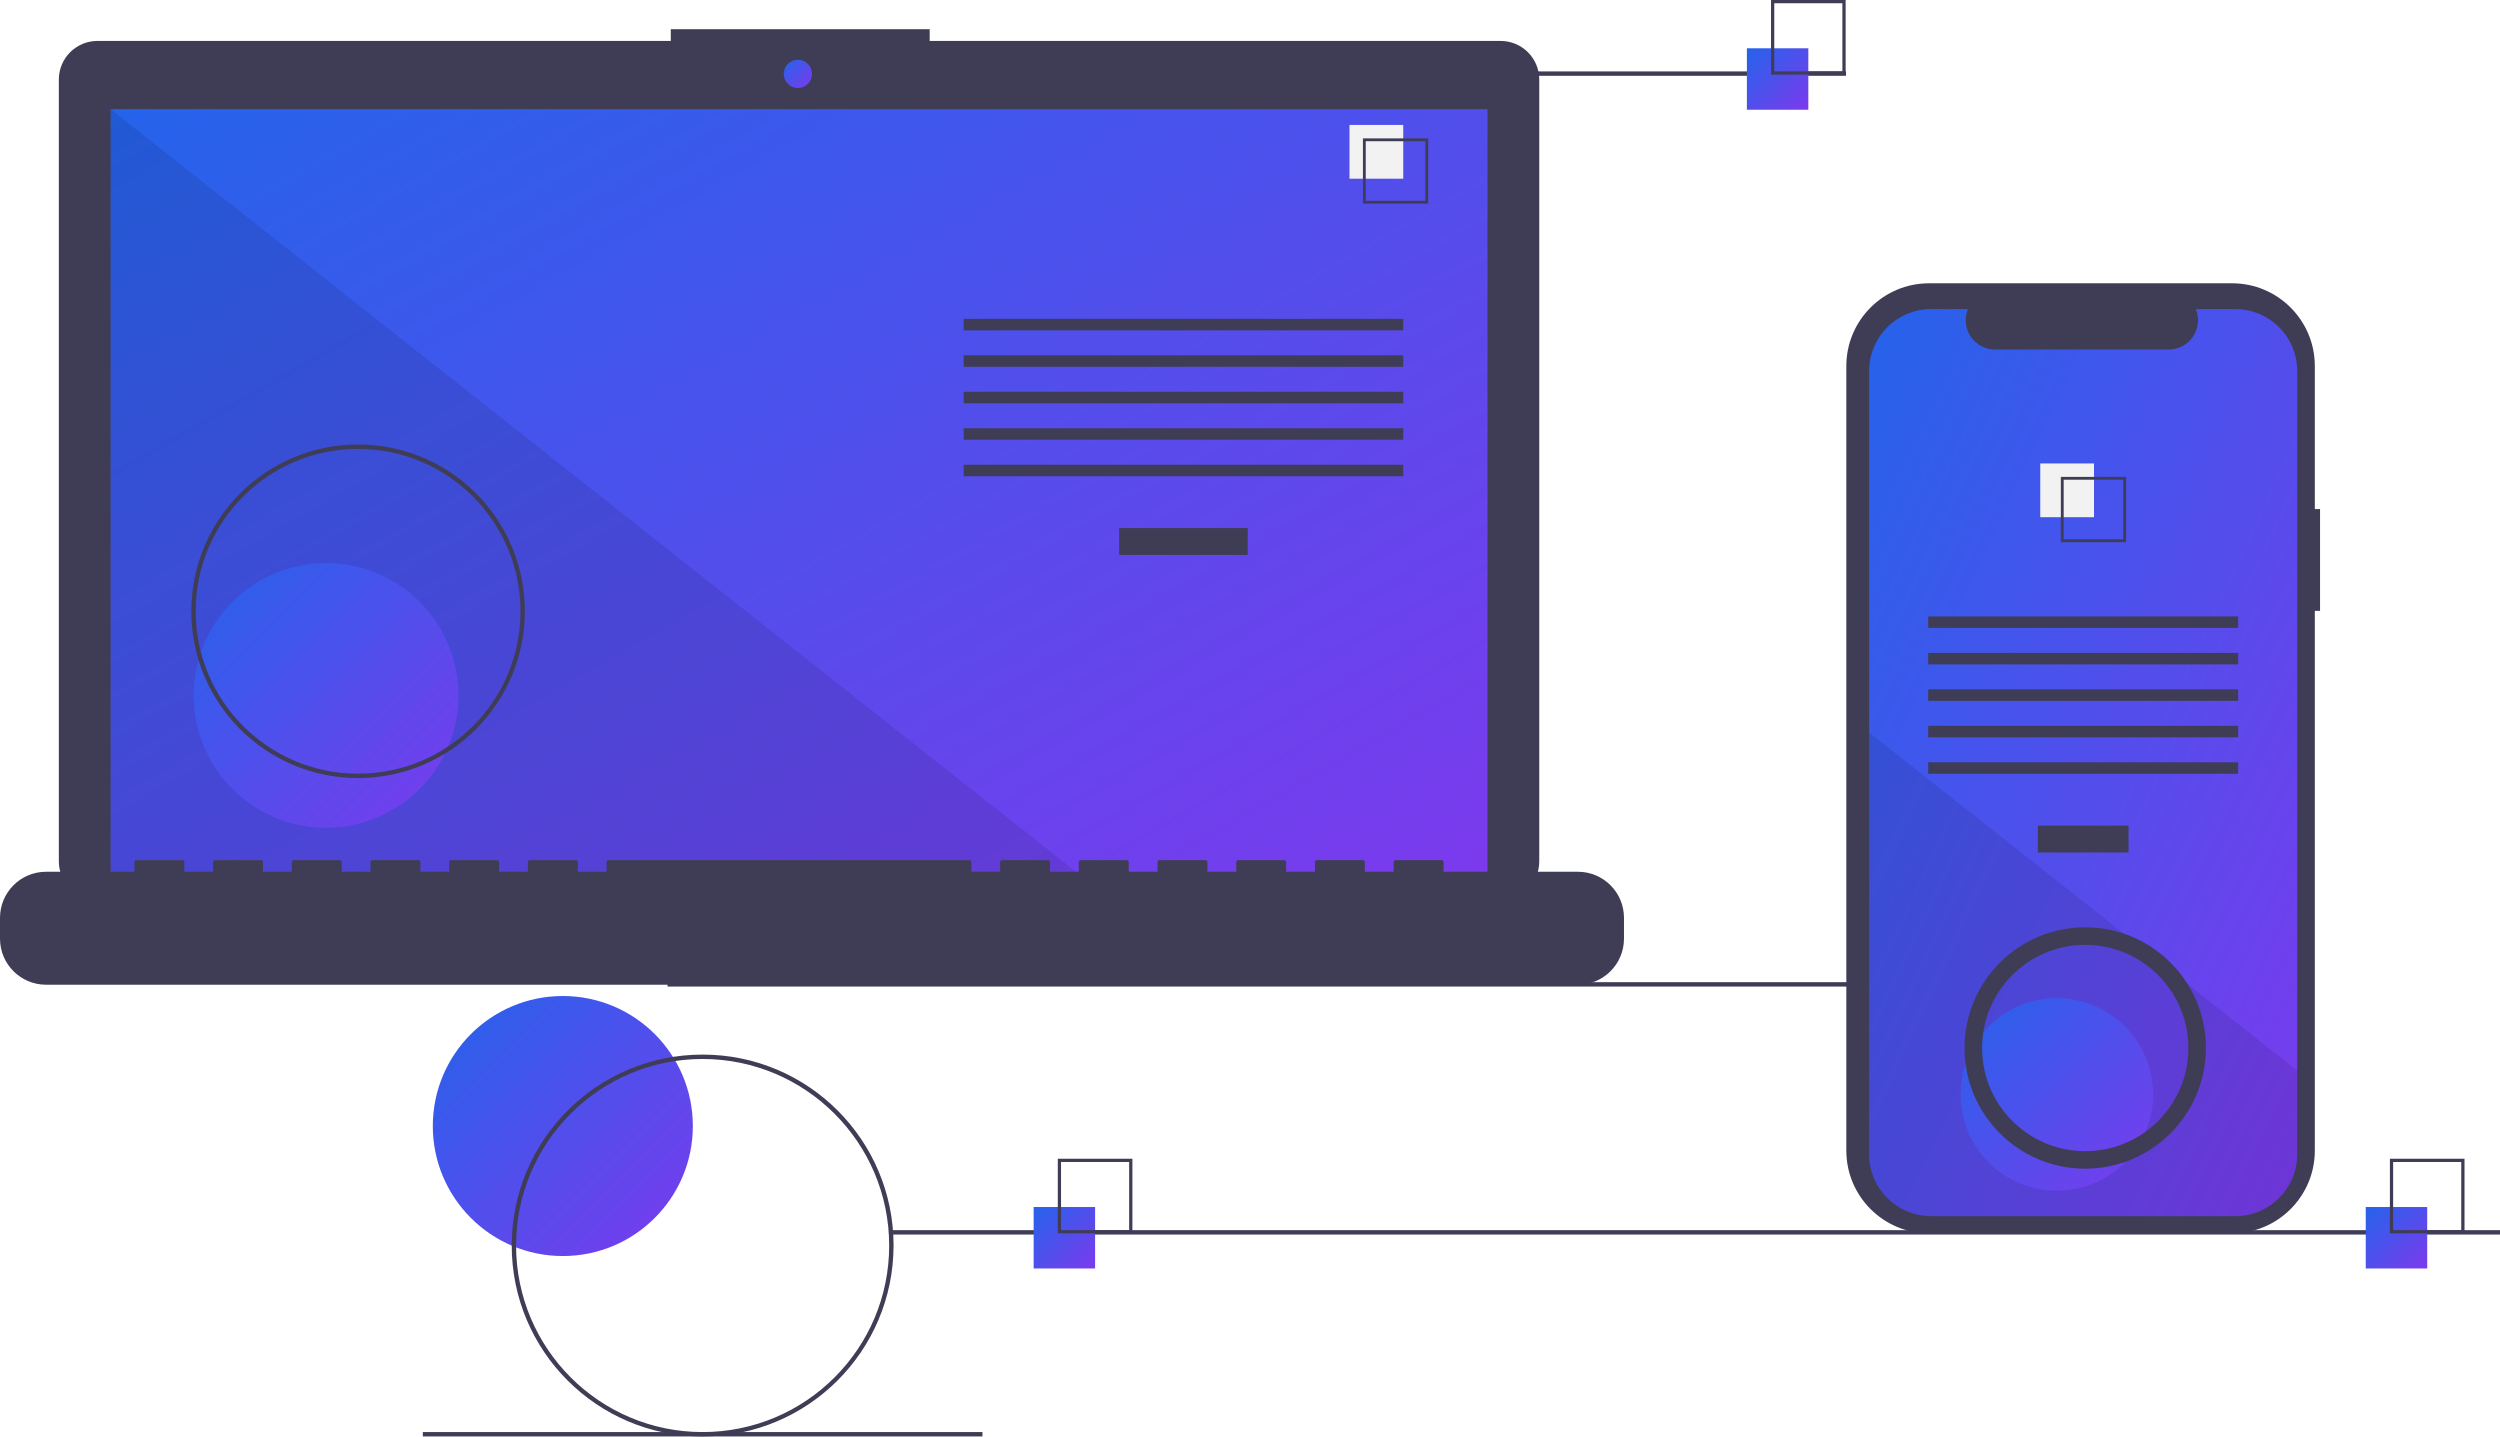
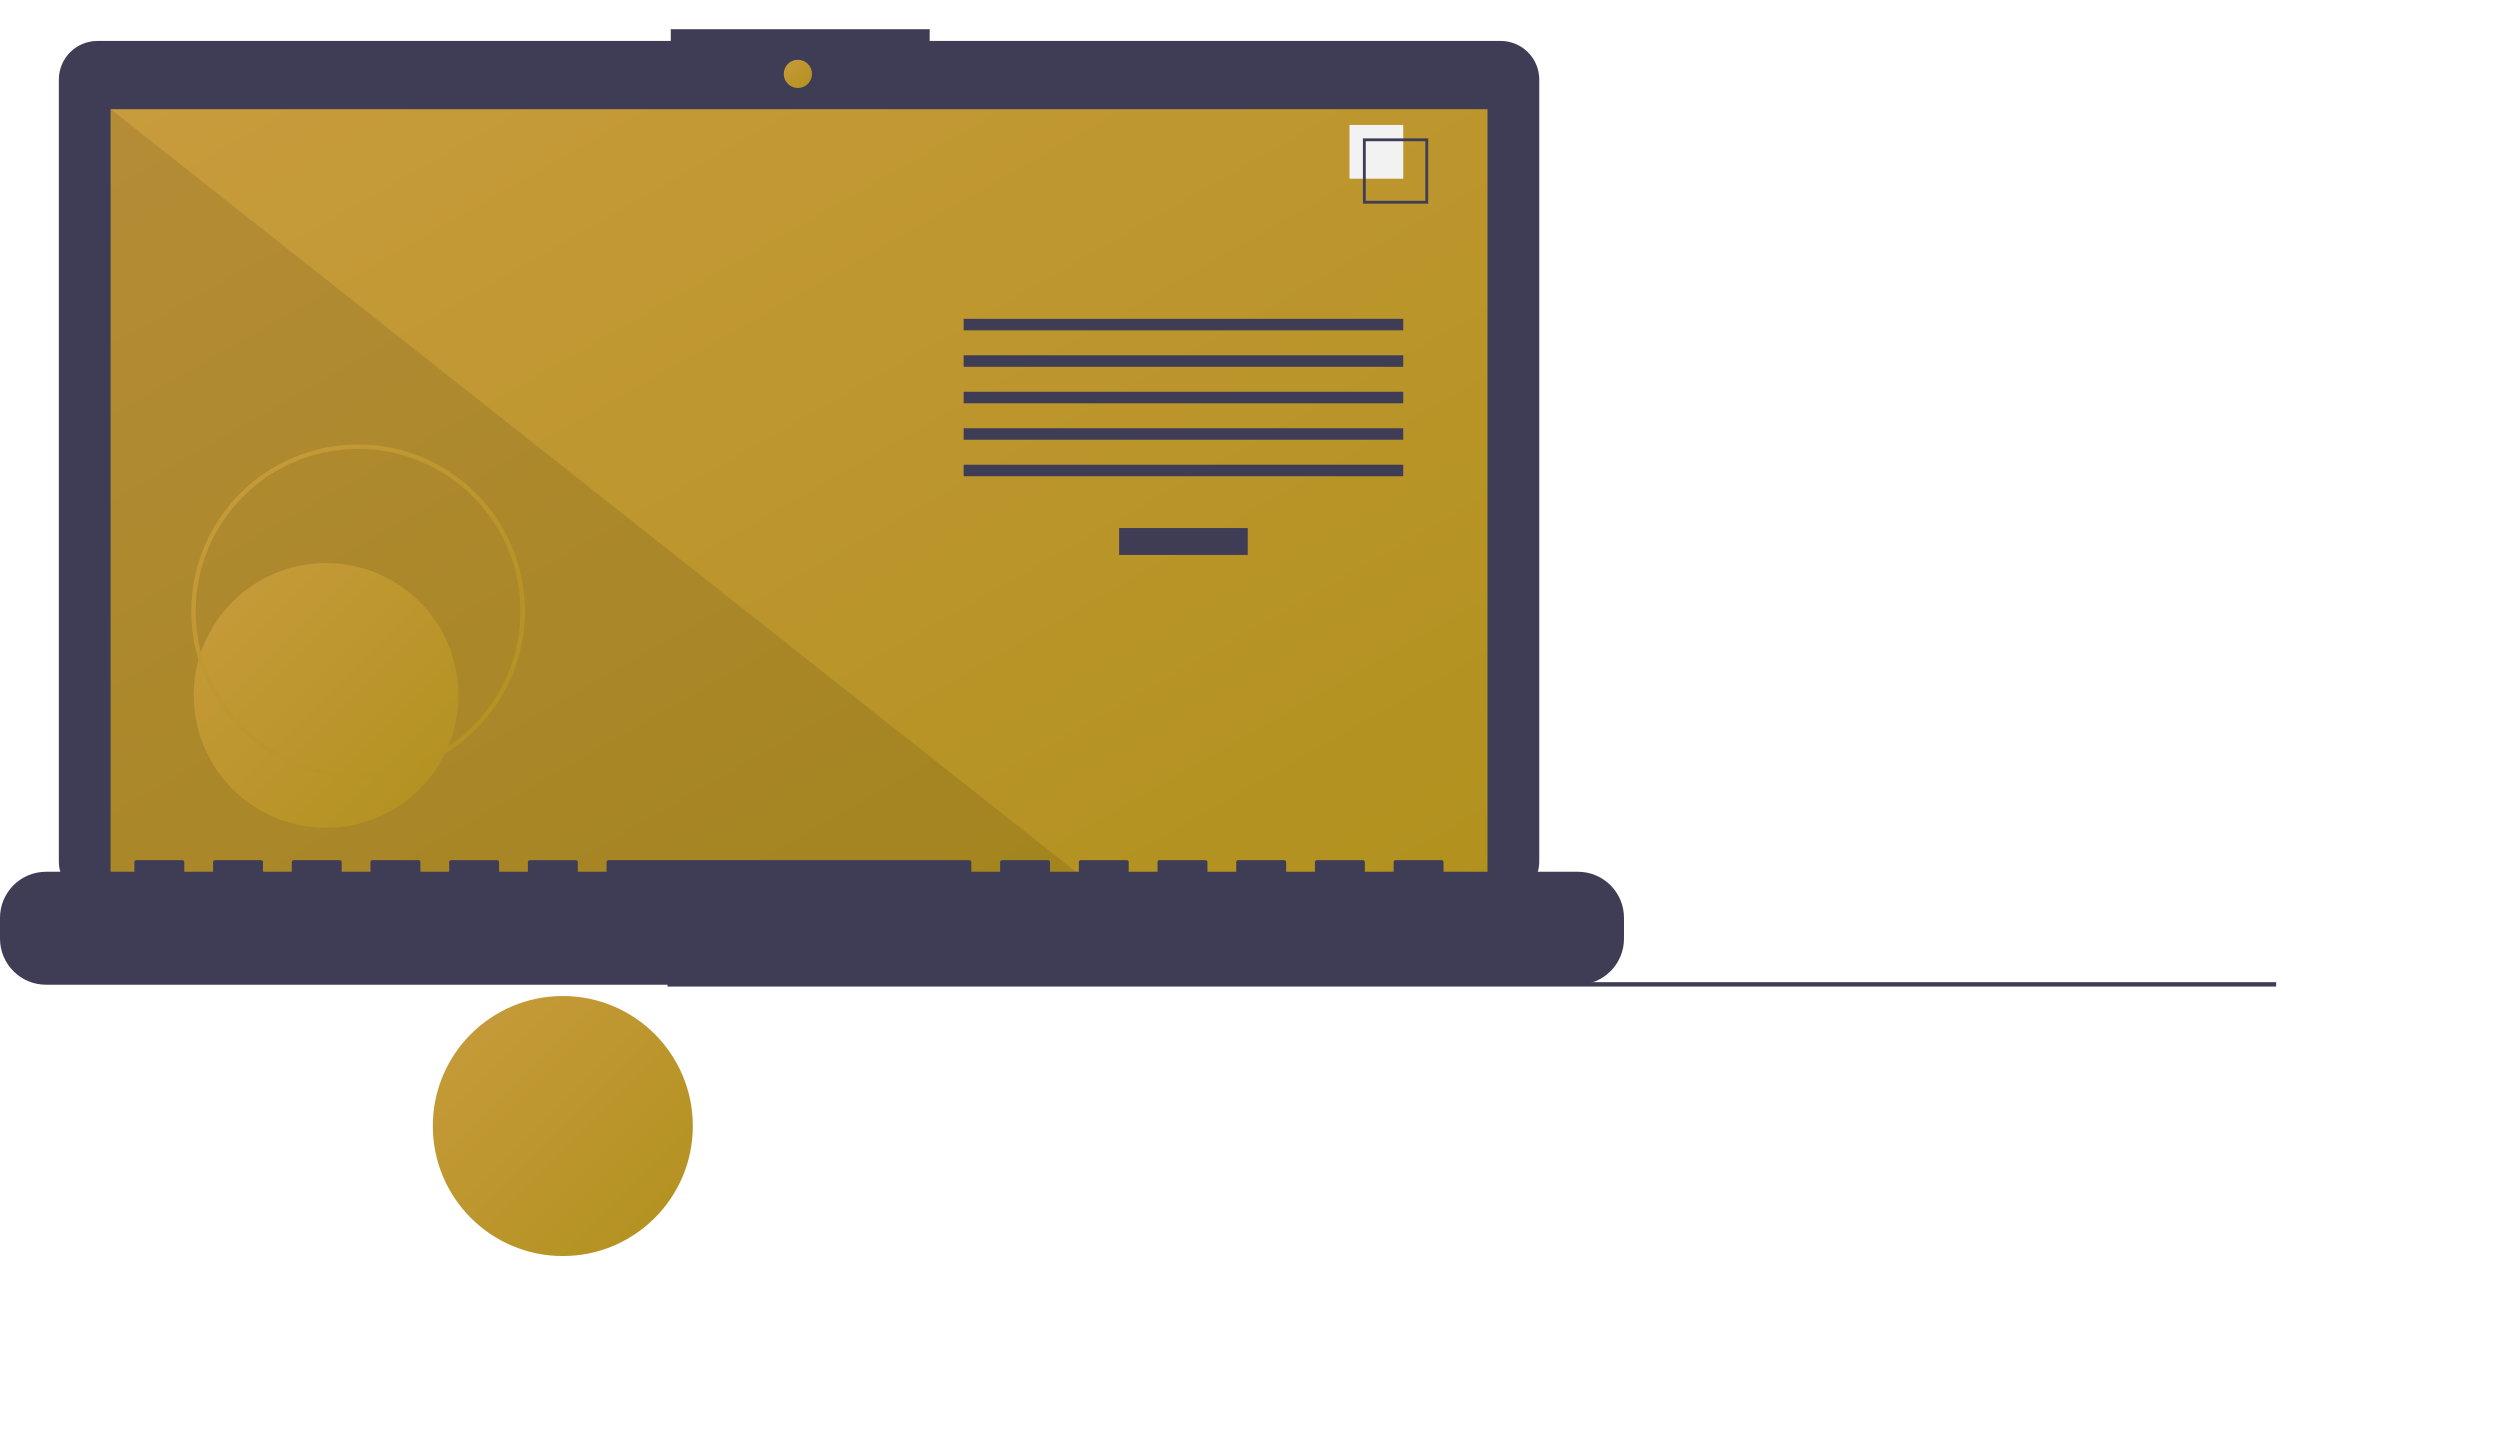
<svg xmlns="http://www.w3.org/2000/svg" width="1139.171" height="654.543" viewBox="0 0 1139.171 654.543" role="img" artist="Katerina Limpitsouni" source="https://undraw.co/">
  <defs>
    <linearGradient id="gradient1" x1="0%" y1="0%" x2="100%" y2="100%">
-       <stop offset="0%" style="stop-color:#2563eb;stop-opacity:1" />
-       <stop offset="100%" style="stop-color:#7c3aed;stop-opacity:1" />
+       <stop offset="0%" style="stop-color:#C89B3C;stop-opacity:1" />
+       <stop offset="100%" style="stop-color:#B1911E;stop-opacity:1" />
    </linearGradient>
  </defs>
  <circle cx="256.46" cy="513.095" r="59.243" fill="url(#gradient1)" />
  <rect x="304.171" y="447.543" width="733" height="2" fill="#3f3d56" />
  <path d="M714.207,141.381H454.038v-5.362h-117.971v5.362H74.825a17.599,17.599,0,0,0-17.599,17.599V515.231a17.599,17.599,0,0,0,17.599,17.599H714.207a17.599,17.599,0,0,0,17.599-17.599V158.979A17.599,17.599,0,0,0,714.207,141.381Z" transform="translate(-30.41456 -122.7284)" fill="#3f3d56" />
  <rect x="50.406" y="49.754" width="627.391" height="353.913" fill="url(#gradient1)" />
  <circle cx="363.565" cy="33.667" r="6.435" fill="url(#gradient1)" />
  <polygon points="498.374 403.667 50.406 403.667 50.406 49.754 498.374 403.667" opacity="0.1" />
  <circle cx="148.574" cy="316.876" r="60.307" fill="url(#gradient1)" />
  <rect x="509.953" y="240.622" width="58.605" height="12.246" fill="#3f3d56" />
  <rect x="439.102" y="145.279" width="200.307" height="5.248" fill="#3f3d56" />
  <rect x="439.102" y="161.898" width="200.307" height="5.248" fill="#3f3d56" />
  <rect x="439.102" y="178.518" width="200.307" height="5.248" fill="#3f3d56" />
  <rect x="439.102" y="195.137" width="200.307" height="5.248" fill="#3f3d56" />
  <rect x="439.102" y="211.756" width="200.307" height="5.248" fill="#3f3d56" />
  <rect x="614.917" y="56.934" width="24.492" height="24.492" fill="#f2f2f2" />
  <path d="M681.195,215.525h-29.74v-29.74h29.74Zm-28.447-1.293h27.154V187.078H652.748Z" transform="translate(-30.41456 -122.7284)" fill="#3f3d56" />
  <path d="M749.422,519.96H688.192v-4.412a.875.875,0,0,0-.875-.875h-20.993a.875.875,0,0,0-.875.875v4.412H652.329v-4.412a.875.875,0,0,0-.875-.875H630.462a.875.875,0,0,0-.875.875v4.412H616.467v-4.412a.875.875,0,0,0-.875-.875H594.599a.875.875,0,0,0-.875.875v4.412H580.604v-4.412a.875.875,0,0,0-.875-.875H558.736a.875.875,0,0,0-.875.875v4.412H544.741v-4.412a.875.875,0,0,0-.875-.875H522.873a.875.875,0,0,0-.875.875v4.412H508.878v-4.412a.875.875,0,0,0-.875-.875h-20.993a.875.875,0,0,0-.875.875v4.412H473.015v-4.412a.875.875,0,0,0-.875-.875H307.696a.875.875,0,0,0-.875.875v4.412H293.701v-4.412a.875.875,0,0,0-.875-.875H271.833a.875.875,0,0,0-.875.875v4.412H257.838v-4.412a.875.875,0,0,0-.875-.875h-20.993a.875.875,0,0,0-.875.875v4.412H221.975v-4.412a.875.875,0,0,0-.875-.875H200.107a.875.875,0,0,0-.875.875v4.412H186.112v-4.412a.875.875,0,0,0-.875-.875H164.244a.875.875,0,0,0-.875.875v4.412H150.249v-4.412a.875.875,0,0,0-.875-.875H128.381a.875.875,0,0,0-.875.875v4.412H114.386v-4.412a.875.875,0,0,0-.875-.875H92.519a.875.875,0,0,0-.875.875v4.412H51.407a20.993,20.993,0,0,0-20.993,20.993v9.492A20.993,20.993,0,0,0,51.407,571.438H749.422a20.993,20.993,0,0,0,20.993-20.993v-9.492A20.993,20.993,0,0,0,749.422,519.96Z" transform="translate(-30.41456 -122.7284)" fill="#3f3d56" />
-   <path d="M193.586,477.272a76,76,0,1,1,76-76A76.086,76.086,0,0,1,193.586,477.272Zm0-150a74,74,0,1,0,74,74A74.084,74.084,0,0,0,193.586,327.272Z" transform="translate(-30.41456 -122.7284)" fill="#3f3d56" />
-   <rect x="586.171" y="32.543" width="255" height="2" fill="#3f3d56" />
-   <rect x="406.171" y="560.543" width="733" height="2" fill="#3f3d56" />
-   <rect x="192.672" y="652.543" width="255" height="2" fill="#3f3d56" />
-   <rect x="471" y="550" width="28" height="28" fill="url(#gradient1)" />
-   <path d="M546.415,684.728h-34v-34h34Zm-32.522-1.478H544.936V652.207H513.893Z" transform="translate(-30.41456 -122.7284)" fill="#3f3d56" />
-   <rect x="796" y="22" width="28" height="28" fill="url(#gradient1)" />
-   <path d="M871.415,156.728h-34v-34h34Zm-32.522-1.478H869.936V124.207H838.893Z" transform="translate(-30.41456 -122.7284)" fill="#3f3d56" />
-   <rect x="1078" y="550" width="28" height="28" fill="url(#gradient1)" />
-   <path d="M1153.415,684.728h-34v-34h34Zm-32.522-1.478h31.043V652.207h-31.043Z" transform="translate(-30.41456 -122.7284)" fill="#3f3d56" />
-   <path d="M1087.586,354.687h-2.379V289.525a37.714,37.714,0,0,0-37.714-37.714H909.44A37.714,37.714,0,0,0,871.726,289.525V647.006A37.714,37.714,0,0,0,909.44,684.72h138.053a37.714,37.714,0,0,0,37.714-37.714V401.07h2.379Z" transform="translate(-30.41456 -122.7284)" fill="#3f3d56" />
-   <path d="M1077.176,291.742v356.96a28.165,28.165,0,0,1-28.16,28.17H910.296a28.165,28.165,0,0,1-28.16-28.17v-356.96a28.163,28.163,0,0,1,28.16-28.16h16.83a13.379,13.379,0,0,0,12.39,18.43h79.09a13.379,13.379,0,0,0,12.39-18.43h18.02A28.163,28.163,0,0,1,1077.176,291.742Z" transform="translate(-30.41456 -122.7284)" fill="url(#gradient1)" />
-   <rect x="928.58" y="376.218" width="41.324" height="12.246" fill="#3f3d56" />
-   <rect x="878.621" y="280.875" width="141.24" height="5.248" fill="#3f3d56" />
-   <rect x="878.621" y="297.494" width="141.24" height="5.248" fill="#3f3d56" />
-   <rect x="878.621" y="314.114" width="141.24" height="5.248" fill="#3f3d56" />
-   <rect x="878.621" y="330.733" width="141.24" height="5.248" fill="#3f3d56" />
-   <rect x="878.621" y="347.352" width="141.24" height="5.248" fill="#3f3d56" />
-   <rect x="929.684" y="211.179" width="24.492" height="24.492" fill="#f2f2f2" />
-   <path d="M969.474,340.032v29.74h29.74v-29.74Zm28.45,28.45h-27.16v-27.16h27.16Z" transform="translate(-30.41456 -122.7284)" fill="#3f3d56" />
-   <path d="M1077.176,610.582v38.12a28.165,28.165,0,0,1-28.16,28.17H910.296a28.165,28.165,0,0,1-28.16-28.17v-192.21l116.87,92.33,2,1.58,21.74,17.17,2.03,1.61Z" transform="translate(-30.41456 -122.7284)" opacity="0.1" />
-   <circle cx="937.241" cy="498.707" r="43.868" fill="url(#gradient1)" />
-   <path d="M350.586,777.272a87,87,0,1,1,87-87A87.099,87.099,0,0,1,350.586,777.272Zm0-172a85,85,0,1,0,85,85A85.096,85.096,0,0,0,350.586,605.272Z" transform="translate(-30.41456 -122.7284)" fill="#3f3d56" />
-   <path d="M980.586,655.272a55,55,0,1,1,55-55A55.056,55.056,0,0,1,980.586,655.272Zm0-102a47,47,0,1,0,47,47A47.051,47.051,0,0,0,980.586,553.272Z" transform="translate(-30.41456 -122.7284)" fill="#3f3d56" />
+   <path d="M193.586,477.272a76,76,0,1,1,76-76A76.086,76.086,0,0,1,193.586,477.272Zm0-150a74,74,0,1,0,74,74A74.084,74.084,0,0,0,193.586,327.272Z" transform="translate(-30.41456 -122.7284)" fill="url(#gradient1)" />
</svg>
